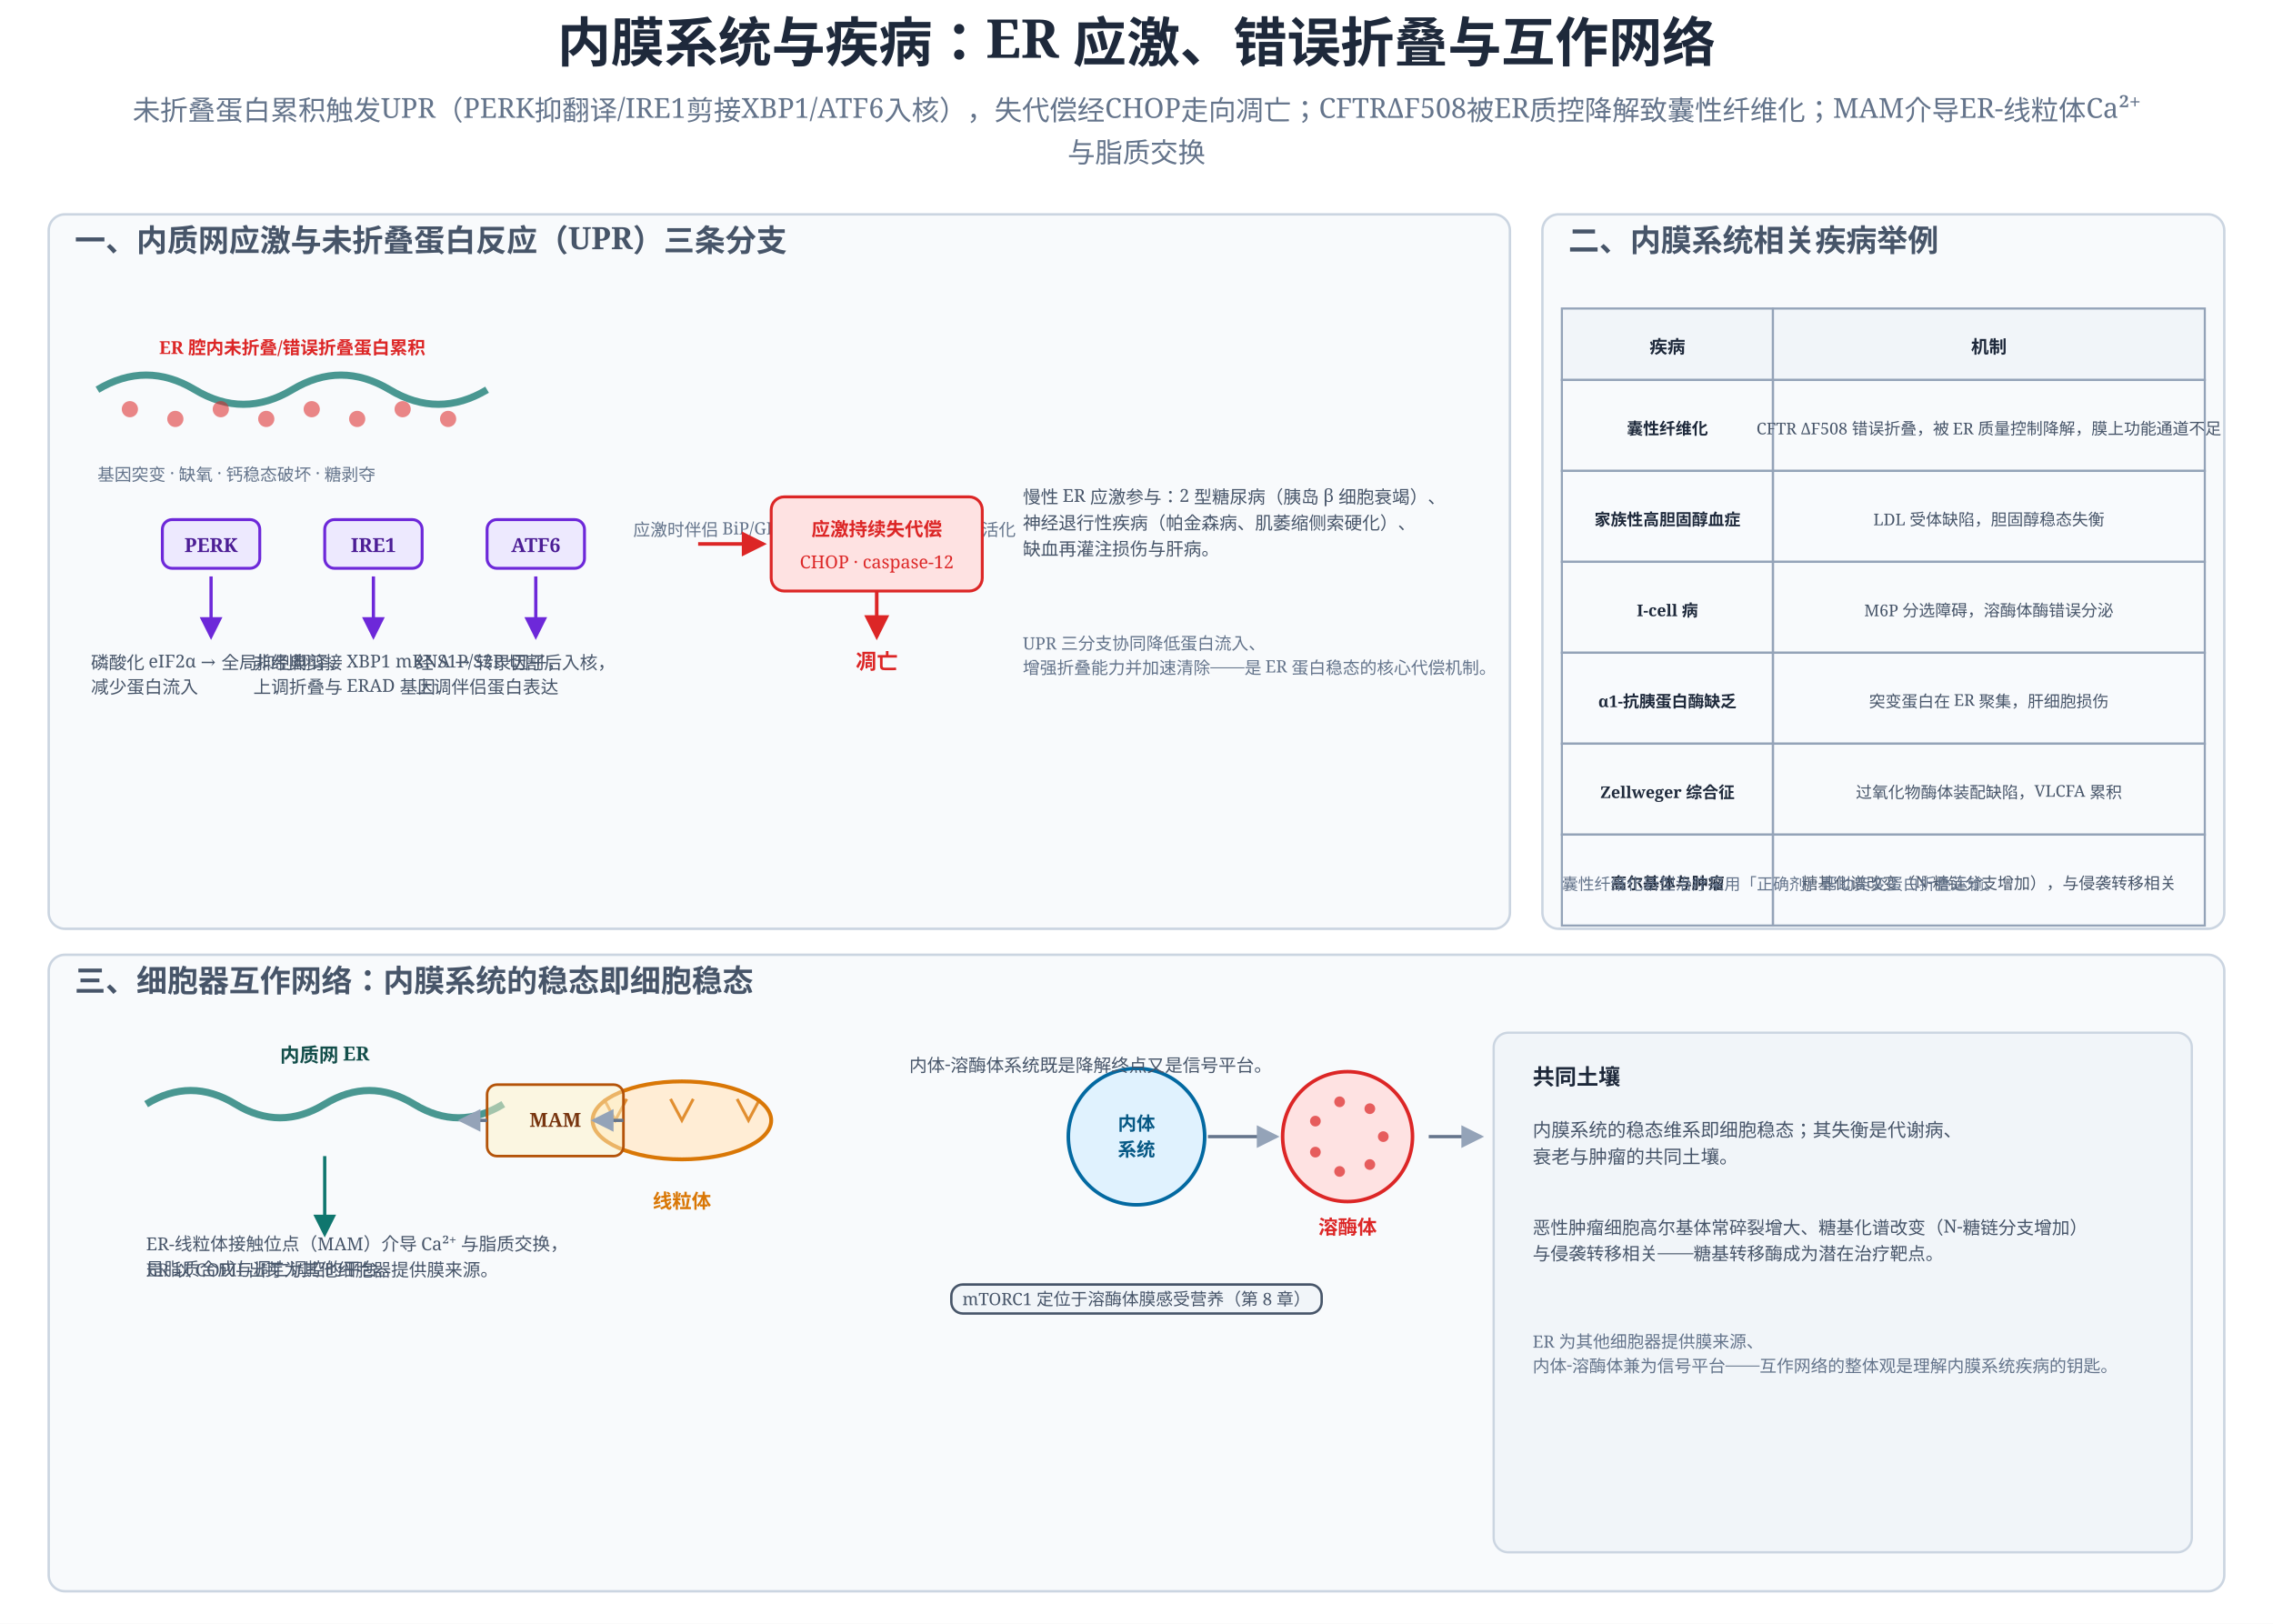
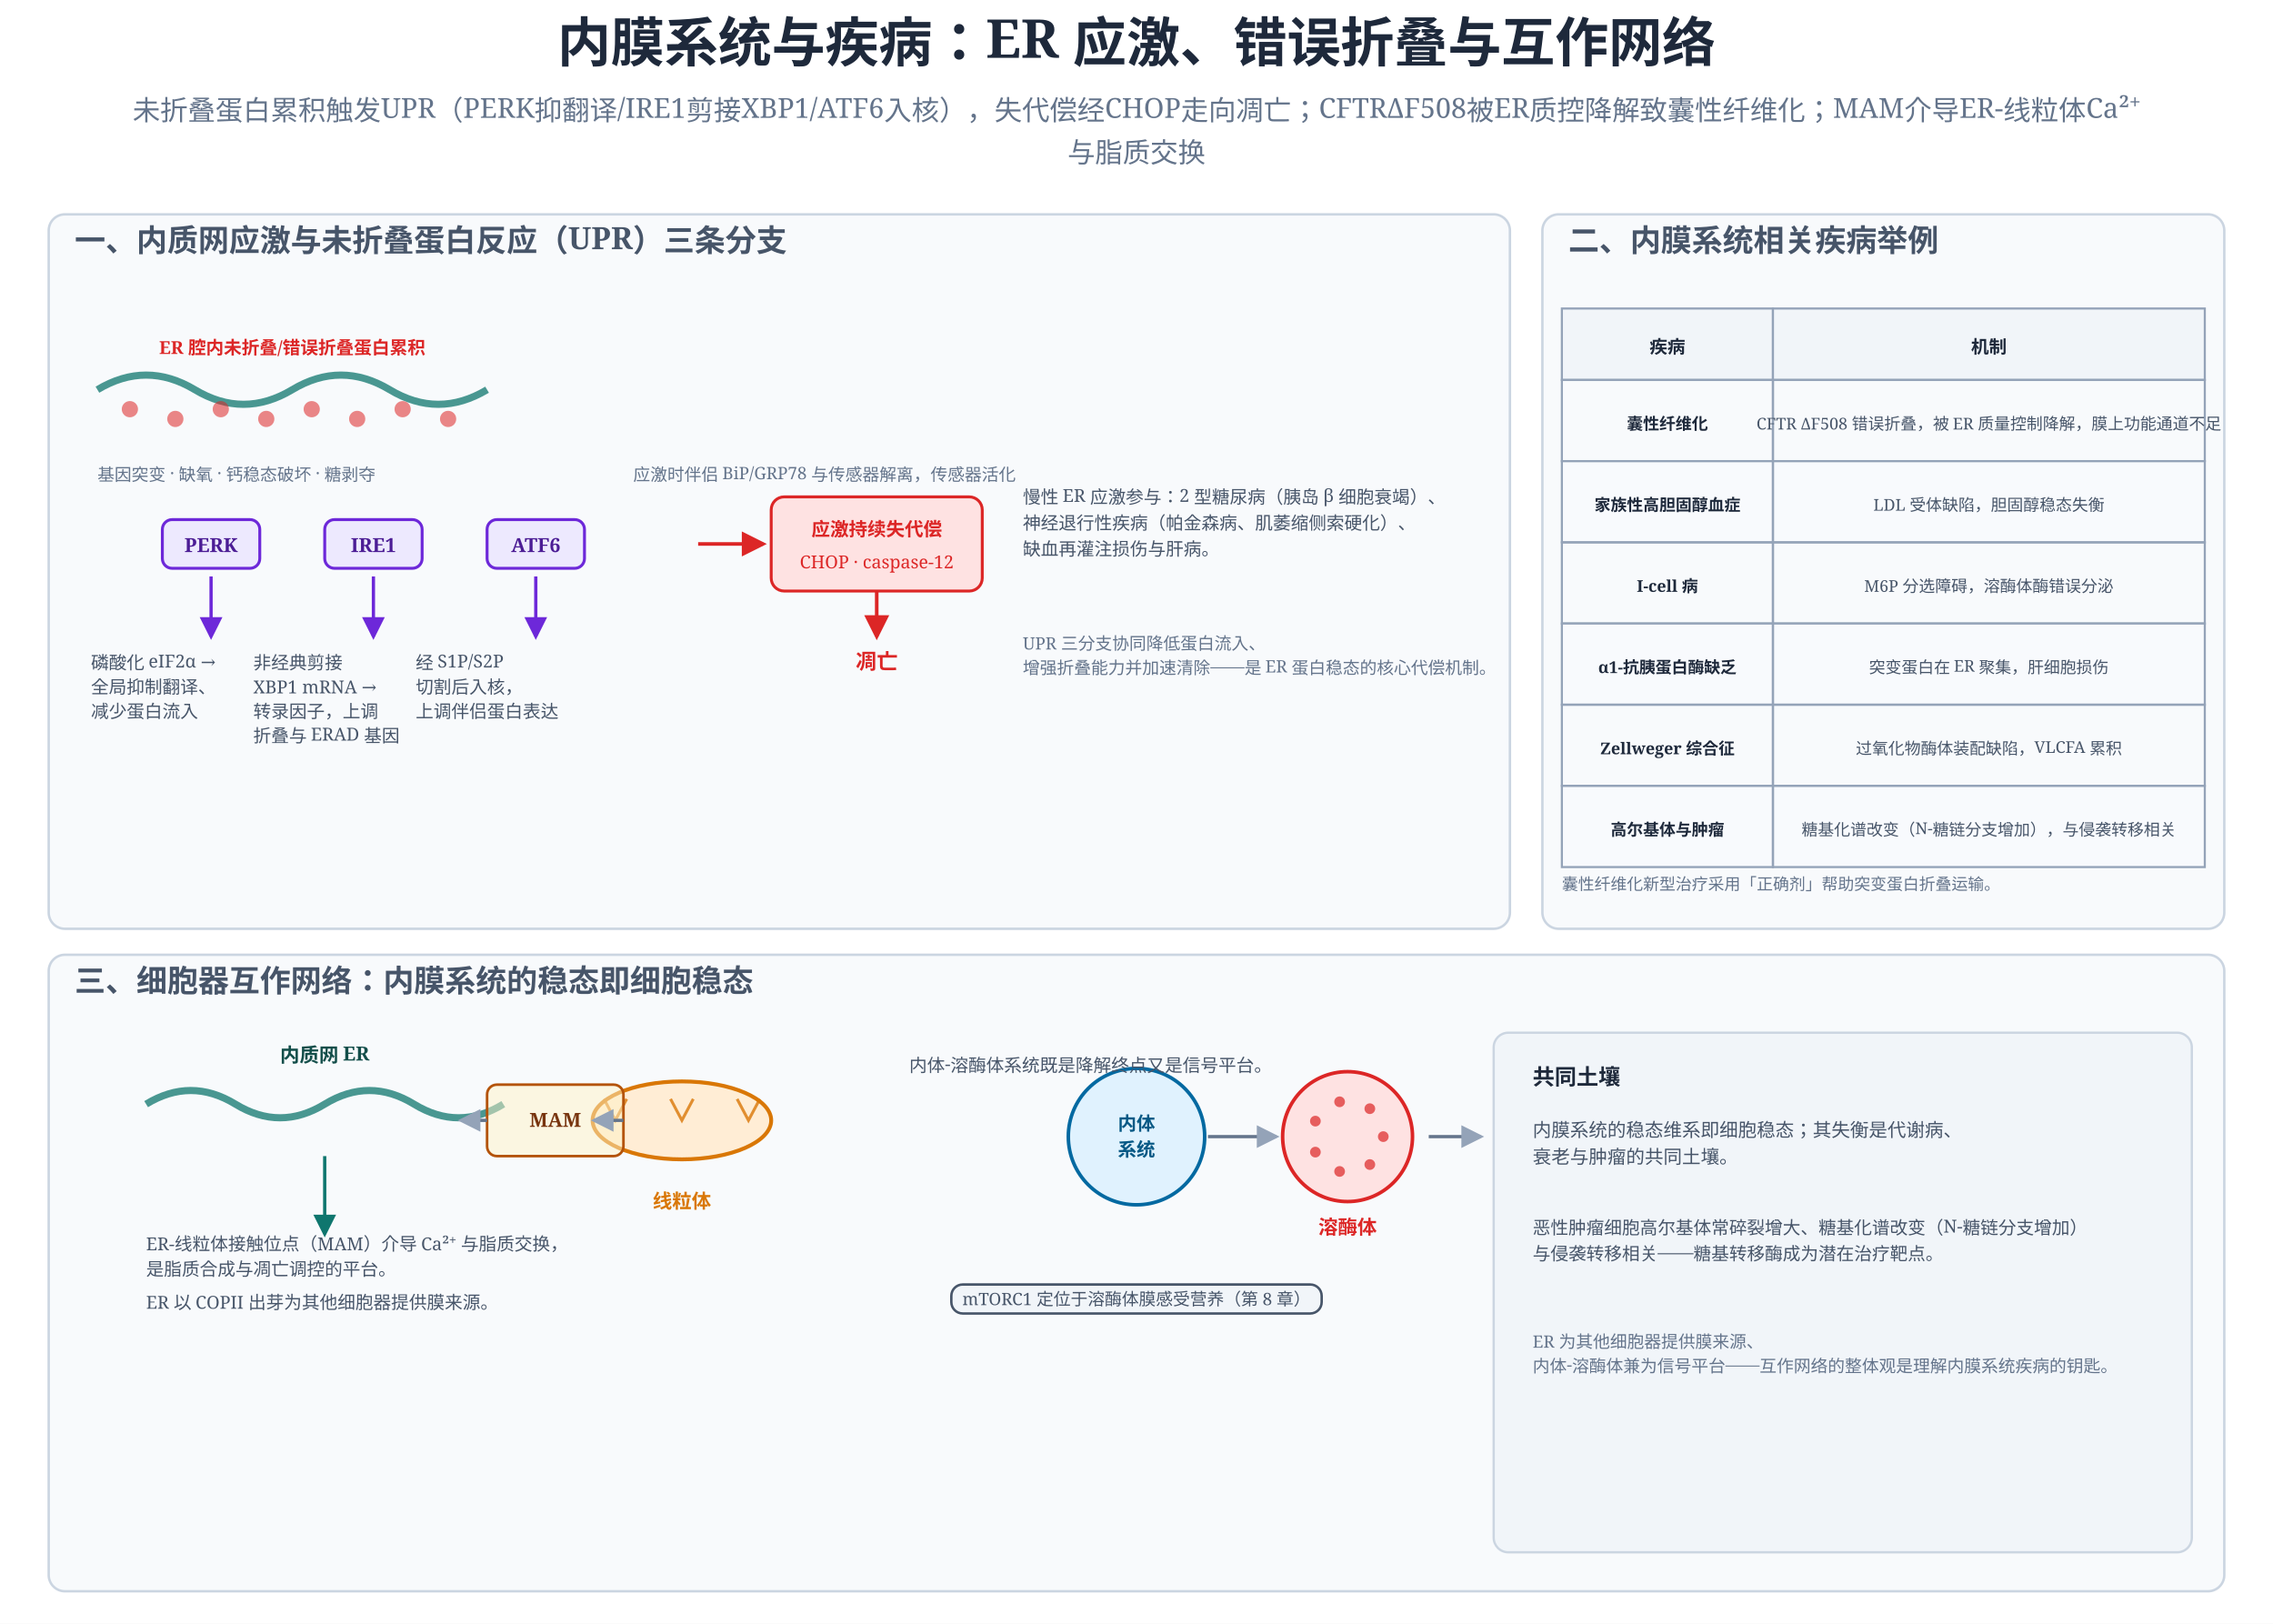
<svg xmlns="http://www.w3.org/2000/svg" width="1400" height="1000" viewBox="0 0 1400 1000" font-family="Noto Serif SC, LXGW WenKai, Songti SC, serif">
  <defs>
    <marker id="arr-ink" viewBox="0 0 10 10" refX="8.5" refY="5" markerWidth="7" markerHeight="7" orient="auto-start-reverse">
      <path d="M0,0 L10,5 L0,10 z" fill="#334155" />
    </marker>
    <marker id="arr-dna" viewBox="0 0 10 10" refX="8.5" refY="5" markerWidth="7" markerHeight="7" orient="auto-start-reverse">
      <path d="M0,0 L10,5 L0,10 z" fill="#0f766e" />
    </marker>
    <marker id="arr-rna" viewBox="0 0 10 10" refX="8.5" refY="5" markerWidth="7" markerHeight="7" orient="auto-start-reverse">
      <path d="M0,0 L10,5 L0,10 z" fill="#b45309" />
    </marker>
    <marker id="arr-pro" viewBox="0 0 10 10" refX="8.5" refY="5" markerWidth="7" markerHeight="7" orient="auto-start-reverse">
      <path d="M0,0 L10,5 L0,10 z" fill="#6d28d9" />
    </marker>
    <marker id="arr-enz" viewBox="0 0 10 10" refX="8.5" refY="5" markerWidth="7" markerHeight="7" orient="auto-start-reverse">
      <path d="M0,0 L10,5 L0,10 z" fill="#be185d" />
    </marker>
    <marker id="arr-acc" viewBox="0 0 10 10" refX="8.5" refY="5" markerWidth="7" markerHeight="7" orient="auto-start-reverse">
      <path d="M0,0 L10,5 L0,10 z" fill="#0369a1" />
    </marker>
    <marker id="arr-ok" viewBox="0 0 10 10" refX="8.5" refY="5" markerWidth="7" markerHeight="7" orient="auto-start-reverse">
      <path d="M0,0 L10,5 L0,10 z" fill="#059669" />
    </marker>
    <marker id="arr-warn" viewBox="0 0 10 10" refX="8.5" refY="5" markerWidth="7" markerHeight="7" orient="auto-start-reverse">
      <path d="M0,0 L10,5 L0,10 z" fill="#b45309" />
    </marker>
    <marker id="arr-bad" viewBox="0 0 10 10" refX="8.5" refY="5" markerWidth="7" markerHeight="7" orient="auto-start-reverse">
      <path d="M0,0 L10,5 L0,10 z" fill="#dc2626" />
    </marker>
    <marker id="arr-mute" viewBox="0 0 10 10" refX="8.5" refY="5" markerWidth="7" markerHeight="7" orient="auto-start-reverse">
      <path d="M0,0 L10,5 L0,10 z" fill="#94a3b8" />
    </marker>
  </defs>
  <rect x="0" y="0" width="1400" height="1000" fill="#ffffff" />
  <text x="700" y="38" text-anchor="middle" font-size="33" font-weight="700" fill="#1e293b">内膜系统与疾病：ER 应激、错误折叠与互作网络</text>
  <text x="700" y="74" text-anchor="middle" font-size="17" fill="#64748b">未折叠蛋白累积触发UPR（PERK抑翻译/IRE1剪接XBP1/ATF6入核），失代偿经CHOP走向凋亡；CFTRΔF508被ER质控降解致囊性纤维化；MAM介导ER-线粒体Ca²⁺</text>
  <text x="700" y="100" text-anchor="middle" font-size="17" fill="#64748b">与脂质交换</text>
  <rect x="30" y="132" width="900" height="440" rx="10" fill="#f8fafc" stroke="#cbd5e1" stroke-width="1.5" />
  <text x="46" y="154.84" font-size="19" fill="#475569" font-weight="700">一、内质网应激与未折叠蛋白反应（UPR）三条分支</text>
  <path d="M 60,240 q 30,-18 60,0 q 30,18 60,0 q 30,-18 60,0 q 30,18 60,0" fill="none" opacity="0.75" stroke="#0f766e" stroke-width="4.4" />
  <text x="180" y="218" font-size="11" fill="#dc2626" text-anchor="middle" font-weight="600">ER 腔内未折叠/错误折叠蛋白累积</text>
  <circle cx="80" cy="252" r="5" fill="#dc2626" fill-opacity="0.55" />
  <circle cx="108" cy="258" r="5" fill="#dc2626" fill-opacity="0.55" />
  <circle cx="136" cy="252" r="5" fill="#dc2626" fill-opacity="0.55" />
  <circle cx="164" cy="258" r="5" fill="#dc2626" fill-opacity="0.55" />
  <circle cx="192" cy="252" r="5" fill="#dc2626" fill-opacity="0.55" />
  <circle cx="220" cy="258" r="5" fill="#dc2626" fill-opacity="0.55" />
  <circle cx="248" cy="252" r="5" fill="#dc2626" fill-opacity="0.55" />
  <circle cx="276" cy="258" r="5" fill="#dc2626" fill-opacity="0.55" />
  <text x="60" y="296" font-size="10.5" fill="#64748b">基因突变 · 缺氧 · 钙稳态破坏 · 糖剥夺</text>
  <rect x="100" y="320" width="60" height="30" rx="6" fill="#ede9fe" stroke="#6d28d9" stroke-width="1.8" />
  <text x="130" y="340" font-size="12" fill="#4c1d95" text-anchor="middle" font-weight="700">PERK</text>
  <rect x="200" y="320" width="60" height="30" rx="6" fill="#ede9fe" stroke="#6d28d9" stroke-width="1.8" />
  <text x="230" y="340" font-size="12" fill="#4c1d95" text-anchor="middle" font-weight="700">IRE1</text>
  <rect x="300" y="320" width="60" height="30" rx="6" fill="#ede9fe" stroke="#6d28d9" stroke-width="1.8" />
  <text x="330" y="340" font-size="12" fill="#4c1d95" text-anchor="middle" font-weight="700">ATF6</text>
-   <text x="390" y="330" font-size="10.5" fill="#64748b">应激时伴侣 BiP/GRP78 与传感器解离，传感器活化</text>
+   <text x="390" y="296" font-size="10.5" fill="#64748b">应激时伴侣 BiP/GRP78 与传感器解离，传感器活化</text>
  <line x1="130" y1="355" x2="130" y2="392" stroke="#6d28d9" stroke-width="2" marker-end="url(#arr-pro)" />
-   <text x="56" y="412" font-size="11" fill="#475569">磷酸化 eIF2α → 全局抑制翻译、</text>
-   <text x="56" y="427" font-size="11" fill="#475569">减少蛋白流入</text>
+   <text x="56" y="412" font-size="11" fill="#475569">磷酸化 eIF2α →</text>
+   <text x="56" y="427" font-size="11" fill="#475569">全局抑制翻译、</text>
+   <text x="56" y="442" font-size="11" fill="#475569">减少蛋白流入</text>
  <line x1="230" y1="355" x2="230" y2="392" stroke="#6d28d9" stroke-width="2" marker-end="url(#arr-pro)" />
-   <text x="156" y="412" font-size="11" fill="#475569">非经典剪接 XBP1 mRNA → 转录因子，</text>
-   <text x="156" y="427" font-size="11" fill="#475569">上调折叠与 ERAD 基因</text>
+   <text x="156" y="412" font-size="11" fill="#475569">非经典剪接</text>
+   <text x="156" y="427" font-size="11" fill="#475569">XBP1 mRNA →</text>
+   <text x="156" y="442" font-size="11" fill="#475569">转录因子，上调</text>
+   <text x="156" y="457" font-size="11" fill="#475569">折叠与 ERAD 基因</text>
  <line x1="330" y1="355" x2="330" y2="392" stroke="#6d28d9" stroke-width="2" marker-end="url(#arr-pro)" />
-   <text x="256" y="412" font-size="11" fill="#475569">经 S1P/S2P 切割后入核，</text>
-   <text x="256" y="427" font-size="11" fill="#475569">上调伴侣蛋白表达</text>
+   <text x="256" y="412" font-size="11" fill="#475569">经 S1P/S2P</text>
+   <text x="256" y="427" font-size="11" fill="#475569">切割后入核，</text>
+   <text x="256" y="442" font-size="11" fill="#475569">上调伴侣蛋白表达</text>
  <line x1="430" y1="335" x2="470" y2="335" stroke="#dc2626" stroke-width="2.2" marker-end="url(#arr-bad)" />
  <rect x="475" y="306" width="130" height="58" rx="8" fill="#fee2e2" stroke="#dc2626" stroke-width="1.8" />
  <text x="540" y="330" font-size="11.5" fill="#dc2626" text-anchor="middle" font-weight="700">应激持续失代偿</text>
  <text x="540" y="350" font-size="11" fill="#dc2626" text-anchor="middle">CHOP · caspase-12</text>
  <line x1="540" y1="364" x2="540" y2="392" stroke="#dc2626" stroke-width="2.2" marker-end="url(#arr-bad)" />
  <text x="540" y="412" font-size="13" fill="#dc2626" text-anchor="middle" font-weight="700">凋亡</text>
  <text x="630" y="310" font-size="11" fill="#475569">慢性 ER 应激参与：2 型糖尿病（胰岛 β 细胞衰竭）、</text>
  <text x="630" y="326" font-size="11" fill="#475569">神经退行性疾病（帕金森病、肌萎缩侧索硬化）、</text>
  <text x="630" y="342" font-size="11" fill="#475569">缺血再灌注损伤与肝病。</text>
  <text x="630" y="400" font-size="10.5" fill="#64748b">UPR 三分支协同降低蛋白流入、</text>
  <text x="630" y="415" font-size="10.5" fill="#64748b">增强折叠能力并加速清除——是 ER 蛋白稳态的核心代偿机制。</text>
  <rect x="950" y="132" width="420" height="440" rx="10" fill="#f8fafc" stroke="#cbd5e1" stroke-width="1.5" />
  <text x="966" y="154.84" font-size="19" fill="#475569" font-weight="700">二、内膜系统相关疾病举例</text>
  <rect x="962" y="190" width="130" height="44" fill="#f1f5f9" stroke="#94a3b8" stroke-width="1.3" />
  <text x="1027" y="217.5" font-size="11" fill="#1e293b" text-anchor="middle" font-weight="700">疾病</text>
  <rect x="1092" y="190" width="266" height="44" fill="#f1f5f9" stroke="#94a3b8" stroke-width="1.3" />
  <text x="1225" y="217.5" font-size="11" fill="#1e293b" text-anchor="middle" font-weight="700">机制</text>
-   <rect x="962" y="234" width="130" height="56" fill="none" stroke="#94a3b8" stroke-width="1.3" />
-   <text x="1027" y="267.5" font-size="10" fill="#1e293b" text-anchor="middle" font-weight="700">囊性纤维化</text>
-   <rect x="1092" y="234" width="266" height="56" fill="none" stroke="#94a3b8" stroke-width="1.3" />
-   <text x="1225" y="267.5" font-size="10" fill="#475569" text-anchor="middle" font-weight="500">CFTR ΔF508 错误折叠，被 ER 质量控制降解，膜上功能通道不足</text>
-   <rect x="962" y="290" width="396" height="56" fill="#f8fafc" fill-opacity="0.85" />
-   <rect x="962" y="290" width="130" height="56" fill="none" stroke="#94a3b8" stroke-width="1.3" />
-   <text x="1027" y="323.5" font-size="10" fill="#1e293b" text-anchor="middle" font-weight="700">家族性高胆固醇血症</text>
-   <rect x="1092" y="290" width="266" height="56" fill="none" stroke="#94a3b8" stroke-width="1.3" />
-   <text x="1225" y="323.5" font-size="10" fill="#475569" text-anchor="middle" font-weight="500">LDL 受体缺陷，胆固醇稳态失衡</text>
-   <rect x="962" y="346" width="130" height="56" fill="none" stroke="#94a3b8" stroke-width="1.3" />
-   <text x="1027" y="379.5" font-size="10" fill="#1e293b" text-anchor="middle" font-weight="700">I-cell 病</text>
-   <rect x="1092" y="346" width="266" height="56" fill="none" stroke="#94a3b8" stroke-width="1.3" />
-   <text x="1225" y="379.5" font-size="10" fill="#475569" text-anchor="middle" font-weight="500">M6P 分选障碍，溶酶体酶错误分泌</text>
-   <rect x="962" y="402" width="396" height="56" fill="#f8fafc" fill-opacity="0.85" />
-   <rect x="962" y="402" width="130" height="56" fill="none" stroke="#94a3b8" stroke-width="1.3" />
-   <text x="1027" y="435.5" font-size="10" fill="#1e293b" text-anchor="middle" font-weight="700">α1-抗胰蛋白酶缺乏</text>
-   <rect x="1092" y="402" width="266" height="56" fill="none" stroke="#94a3b8" stroke-width="1.3" />
-   <text x="1225" y="435.5" font-size="10" fill="#475569" text-anchor="middle" font-weight="500">突变蛋白在 ER 聚集，肝细胞损伤</text>
-   <rect x="962" y="458" width="130" height="56" fill="none" stroke="#94a3b8" stroke-width="1.3" />
-   <text x="1027" y="491.5" font-size="10" fill="#1e293b" text-anchor="middle" font-weight="700">Zellweger 综合征</text>
-   <rect x="1092" y="458" width="266" height="56" fill="none" stroke="#94a3b8" stroke-width="1.3" />
-   <text x="1225" y="491.5" font-size="10" fill="#475569" text-anchor="middle" font-weight="500">过氧化物酶体装配缺陷，VLCFA 累积</text>
-   <rect x="962" y="514" width="396" height="56" fill="#f8fafc" fill-opacity="0.85" />
-   <rect x="962" y="514" width="130" height="56" fill="none" stroke="#94a3b8" stroke-width="1.3" />
-   <text x="1027" y="547.5" font-size="10" fill="#1e293b" text-anchor="middle" font-weight="700">高尔基体与肿瘤</text>
-   <rect x="1092" y="514" width="266" height="56" fill="none" stroke="#94a3b8" stroke-width="1.3" />
-   <text x="1225" y="547.5" font-size="10" fill="#475569" text-anchor="middle" font-weight="500">糖基化谱改变（N-糖链分支增加），与侵袭转移相关</text>
+   <rect x="962" y="234" width="130" height="50" fill="none" stroke="#94a3b8" stroke-width="1.3" />
+   <text x="1027" y="264.5" font-size="10" fill="#1e293b" text-anchor="middle" font-weight="700">囊性纤维化</text>
+   <rect x="1092" y="234" width="266" height="50" fill="none" stroke="#94a3b8" stroke-width="1.3" />
+   <text x="1225" y="264.5" font-size="10" fill="#475569" text-anchor="middle" font-weight="500">CFTR ΔF508 错误折叠，被 ER 质量控制降解，膜上功能通道不足</text>
+   <rect x="962" y="284" width="396" height="50" fill="#f8fafc" fill-opacity="0.85" />
+   <rect x="962" y="284" width="130" height="50" fill="none" stroke="#94a3b8" stroke-width="1.3" />
+   <text x="1027" y="314.5" font-size="10" fill="#1e293b" text-anchor="middle" font-weight="700">家族性高胆固醇血症</text>
+   <rect x="1092" y="284" width="266" height="50" fill="none" stroke="#94a3b8" stroke-width="1.3" />
+   <text x="1225" y="314.5" font-size="10" fill="#475569" text-anchor="middle" font-weight="500">LDL 受体缺陷，胆固醇稳态失衡</text>
+   <rect x="962" y="334" width="130" height="50" fill="none" stroke="#94a3b8" stroke-width="1.3" />
+   <text x="1027" y="364.5" font-size="10" fill="#1e293b" text-anchor="middle" font-weight="700">I-cell 病</text>
+   <rect x="1092" y="334" width="266" height="50" fill="none" stroke="#94a3b8" stroke-width="1.3" />
+   <text x="1225" y="364.5" font-size="10" fill="#475569" text-anchor="middle" font-weight="500">M6P 分选障碍，溶酶体酶错误分泌</text>
+   <rect x="962" y="384" width="396" height="50" fill="#f8fafc" fill-opacity="0.85" />
+   <rect x="962" y="384" width="130" height="50" fill="none" stroke="#94a3b8" stroke-width="1.3" />
+   <text x="1027" y="414.5" font-size="10" fill="#1e293b" text-anchor="middle" font-weight="700">α1-抗胰蛋白酶缺乏</text>
+   <rect x="1092" y="384" width="266" height="50" fill="none" stroke="#94a3b8" stroke-width="1.3" />
+   <text x="1225" y="414.5" font-size="10" fill="#475569" text-anchor="middle" font-weight="500">突变蛋白在 ER 聚集，肝细胞损伤</text>
+   <rect x="962" y="434" width="130" height="50" fill="none" stroke="#94a3b8" stroke-width="1.3" />
+   <text x="1027" y="464.5" font-size="10" fill="#1e293b" text-anchor="middle" font-weight="700">Zellweger 综合征</text>
+   <rect x="1092" y="434" width="266" height="50" fill="none" stroke="#94a3b8" stroke-width="1.3" />
+   <text x="1225" y="464.5" font-size="10" fill="#475569" text-anchor="middle" font-weight="500">过氧化物酶体装配缺陷，VLCFA 累积</text>
+   <rect x="962" y="484" width="396" height="50" fill="#f8fafc" fill-opacity="0.85" />
+   <rect x="962" y="484" width="130" height="50" fill="none" stroke="#94a3b8" stroke-width="1.3" />
+   <text x="1027" y="514.5" font-size="10" fill="#1e293b" text-anchor="middle" font-weight="700">高尔基体与肿瘤</text>
+   <rect x="1092" y="484" width="266" height="50" fill="none" stroke="#94a3b8" stroke-width="1.3" />
+   <text x="1225" y="514.5" font-size="10" fill="#475569" text-anchor="middle" font-weight="500">糖基化谱改变（N-糖链分支增加），与侵袭转移相关</text>
  <text x="962" y="548" font-size="10" fill="#64748b">囊性纤维化新型治疗采用「正确剂」帮助突变蛋白折叠运输。</text>
  <rect x="30" y="588" width="1340" height="392" rx="10" fill="#f8fafc" stroke="#cbd5e1" stroke-width="1.5" />
  <text x="46" y="610.84" font-size="19" fill="#475569" font-weight="700">三、细胞器互作网络：内膜系统的稳态即细胞稳态</text>
  <path d="M 90,680 q 27.5,-16.8 55,0 q 27.5,16.8 55,0 q 27.5,-16.8 55,0 q 27.5,16.8 55,0" fill="none" opacity="0.75" stroke="#0f766e" stroke-width="4.4" />
  <text x="200" y="654" font-size="12" fill="#134e4a" text-anchor="middle" font-weight="700">内质网 ER</text>
  <ellipse cx="420" cy="690" rx="55" ry="24" fill="#ffedd5" stroke="#d97706" stroke-width="2.4" />
  <path d="M 372,676.8 L 379,690 L 386,676.8 M 413,676.8 L 420,690 L 427,676.8 M 454,676.8 L 461,690 L 468,676.8 " fill="none" opacity="0.8" stroke="#d97706" stroke-width="1.8" />
  <text x="420" y="744" font-size="12" fill="#d97706" text-anchor="middle" font-weight="700">线粒体</text>
  <rect x="300" y="668" width="84" height="44" rx="6" fill="#fef3c7" fill-opacity="0.5" stroke="#b45309" stroke-width="1.6" />
  <text x="342" y="694" font-size="12" fill="#78350f" text-anchor="middle" font-weight="700">MAM</text>
  <line x1="300" y1="690" x2="284" y2="690" stroke="#64748b" stroke-width="2" marker-end="url(#arr-mute)" />
  <line x1="384" y1="690" x2="366" y2="690" stroke="#64748b" stroke-width="2" marker-end="url(#arr-mute)" />
  <text x="90" y="770" font-size="11" fill="#475569">ER-线粒体接触位点（MAM）介导 Ca²⁺ 与脂质交换，</text>
  <text x="90" y="785.5" font-size="11" fill="#475569">是脂质合成与凋亡调控的平台。</text>
  <line x1="200" y1="712" x2="200" y2="760" stroke="#0f766e" stroke-width="2" marker-end="url(#arr-dna)" />
-   <text x="90" y="786" font-size="11" fill="#475569">ER 以 COPII 出芽为其他细胞器提供膜来源。</text>
+   <text x="90" y="806" font-size="11" fill="#475569">ER 以 COPII 出芽为其他细胞器提供膜来源。</text>
  <circle cx="700" cy="700" r="42" fill="#e0f2fe" stroke="#0369a1" stroke-width="2.2" />
  <text x="700" y="696" font-size="11.5" fill="#075985" text-anchor="middle" font-weight="700">内体</text>
  <text x="700" y="712" font-size="11.5" fill="#075985" text-anchor="middle" font-weight="700">系统</text>
  <circle cx="830" cy="700" r="40" fill="#fee2e2" stroke="#dc2626" stroke-width="2.2" />
  <circle cx="852" cy="700" r="3.3" fill="#dc2626" fill-opacity="0.7" />
  <circle cx="843.717" cy="717.2" r="3.3" fill="#dc2626" fill-opacity="0.7" />
  <circle cx="825.105" cy="721.448" r="3.3" fill="#dc2626" fill-opacity="0.7" />
  <circle cx="810.179" cy="709.545" r="3.3" fill="#dc2626" fill-opacity="0.7" />
  <circle cx="810.179" cy="690.455" r="3.3" fill="#dc2626" fill-opacity="0.7" />
  <circle cx="825.105" cy="678.552" r="3.3" fill="#dc2626" fill-opacity="0.7" />
  <circle cx="843.717" cy="682.8" r="3.3" fill="#dc2626" fill-opacity="0.7" />
  <text x="830" y="760" font-size="12" fill="#dc2626" text-anchor="middle" font-weight="700">溶酶体</text>
  <line x1="744" y1="700" x2="786" y2="700" stroke="#64748b" stroke-width="2" marker-end="url(#arr-mute)" />
  <rect x="585.95" y="791.075" width="228.1" height="17.85" rx="7" fill="#f1f5f9" stroke="#475569" stroke-width="1.5" />
  <text x="700" y="803.78" font-size="10.5" fill="#475569" text-anchor="middle">mTORC1 定位于溶酶体膜感受营养（第 8 章）</text>
  <text x="560" y="660" font-size="11" fill="#475569">内体-溶酶体系统既是降解终点又是信号平台。</text>
  <rect x="920" y="636" width="430" height="320" rx="9" fill="#f1f5f9" stroke="#cbd5e1" stroke-width="1.4" />
  <text x="944" y="668" font-size="13.5" fill="#1e293b" font-weight="700">共同土壤</text>
  <text x="944" y="700" font-size="11.5" fill="#475569">内膜系统的稳态维系即细胞稳态；其失衡是代谢病、</text>
  <text x="944" y="716.5" font-size="11.5" fill="#475569">衰老与肿瘤的共同土壤。</text>
  <text x="944" y="760" font-size="11" fill="#475569">恶性肿瘤细胞高尔基体常碎裂增大、糖基化谱改变（N-糖链分支增加）</text>
  <text x="944" y="776" font-size="11" fill="#475569">与侵袭转移相关——糖基转移酶成为潜在治疗靶点。</text>
  <text x="944" y="830" font-size="10.5" fill="#64748b">ER 为其他细胞器提供膜来源、</text>
  <text x="944" y="845" font-size="10.5" fill="#64748b">内体-溶酶体兼为信号平台——互作网络的整体观是理解内膜系统疾病的钥匙。</text>
  <line x1="880" y1="700" x2="912" y2="700" stroke="#64748b" stroke-width="2" marker-end="url(#arr-mute)" />
</svg>
